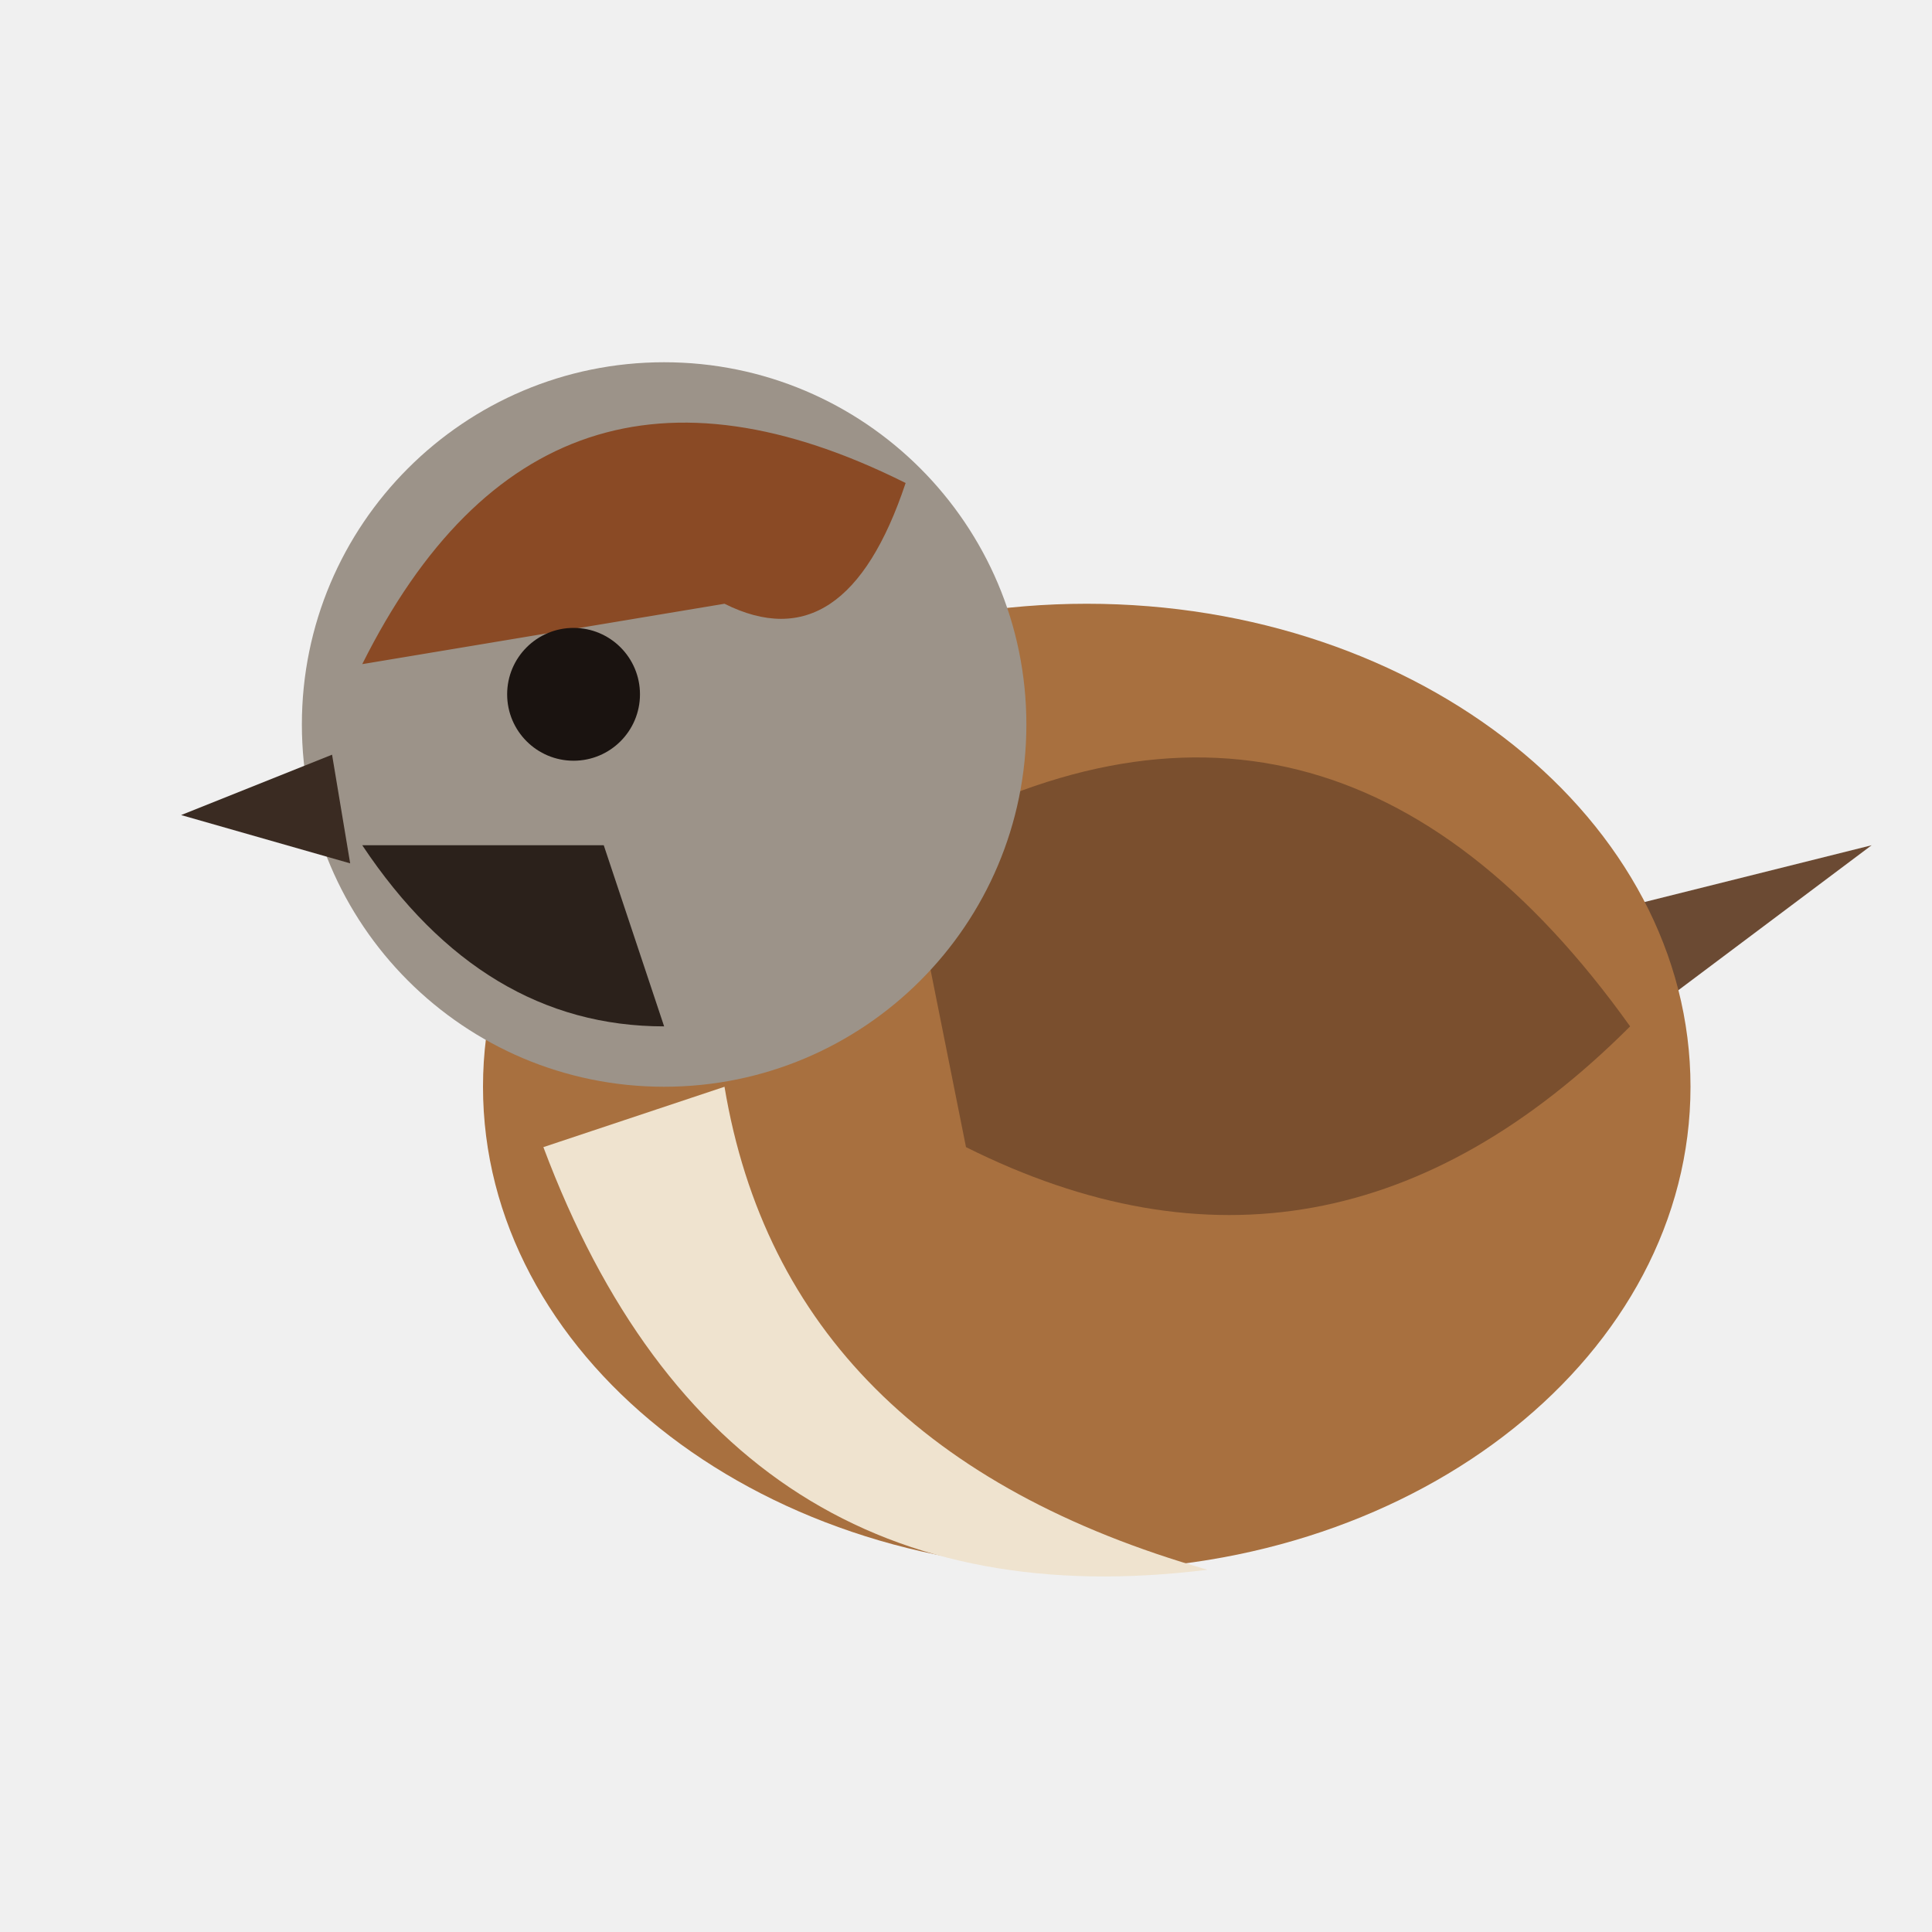
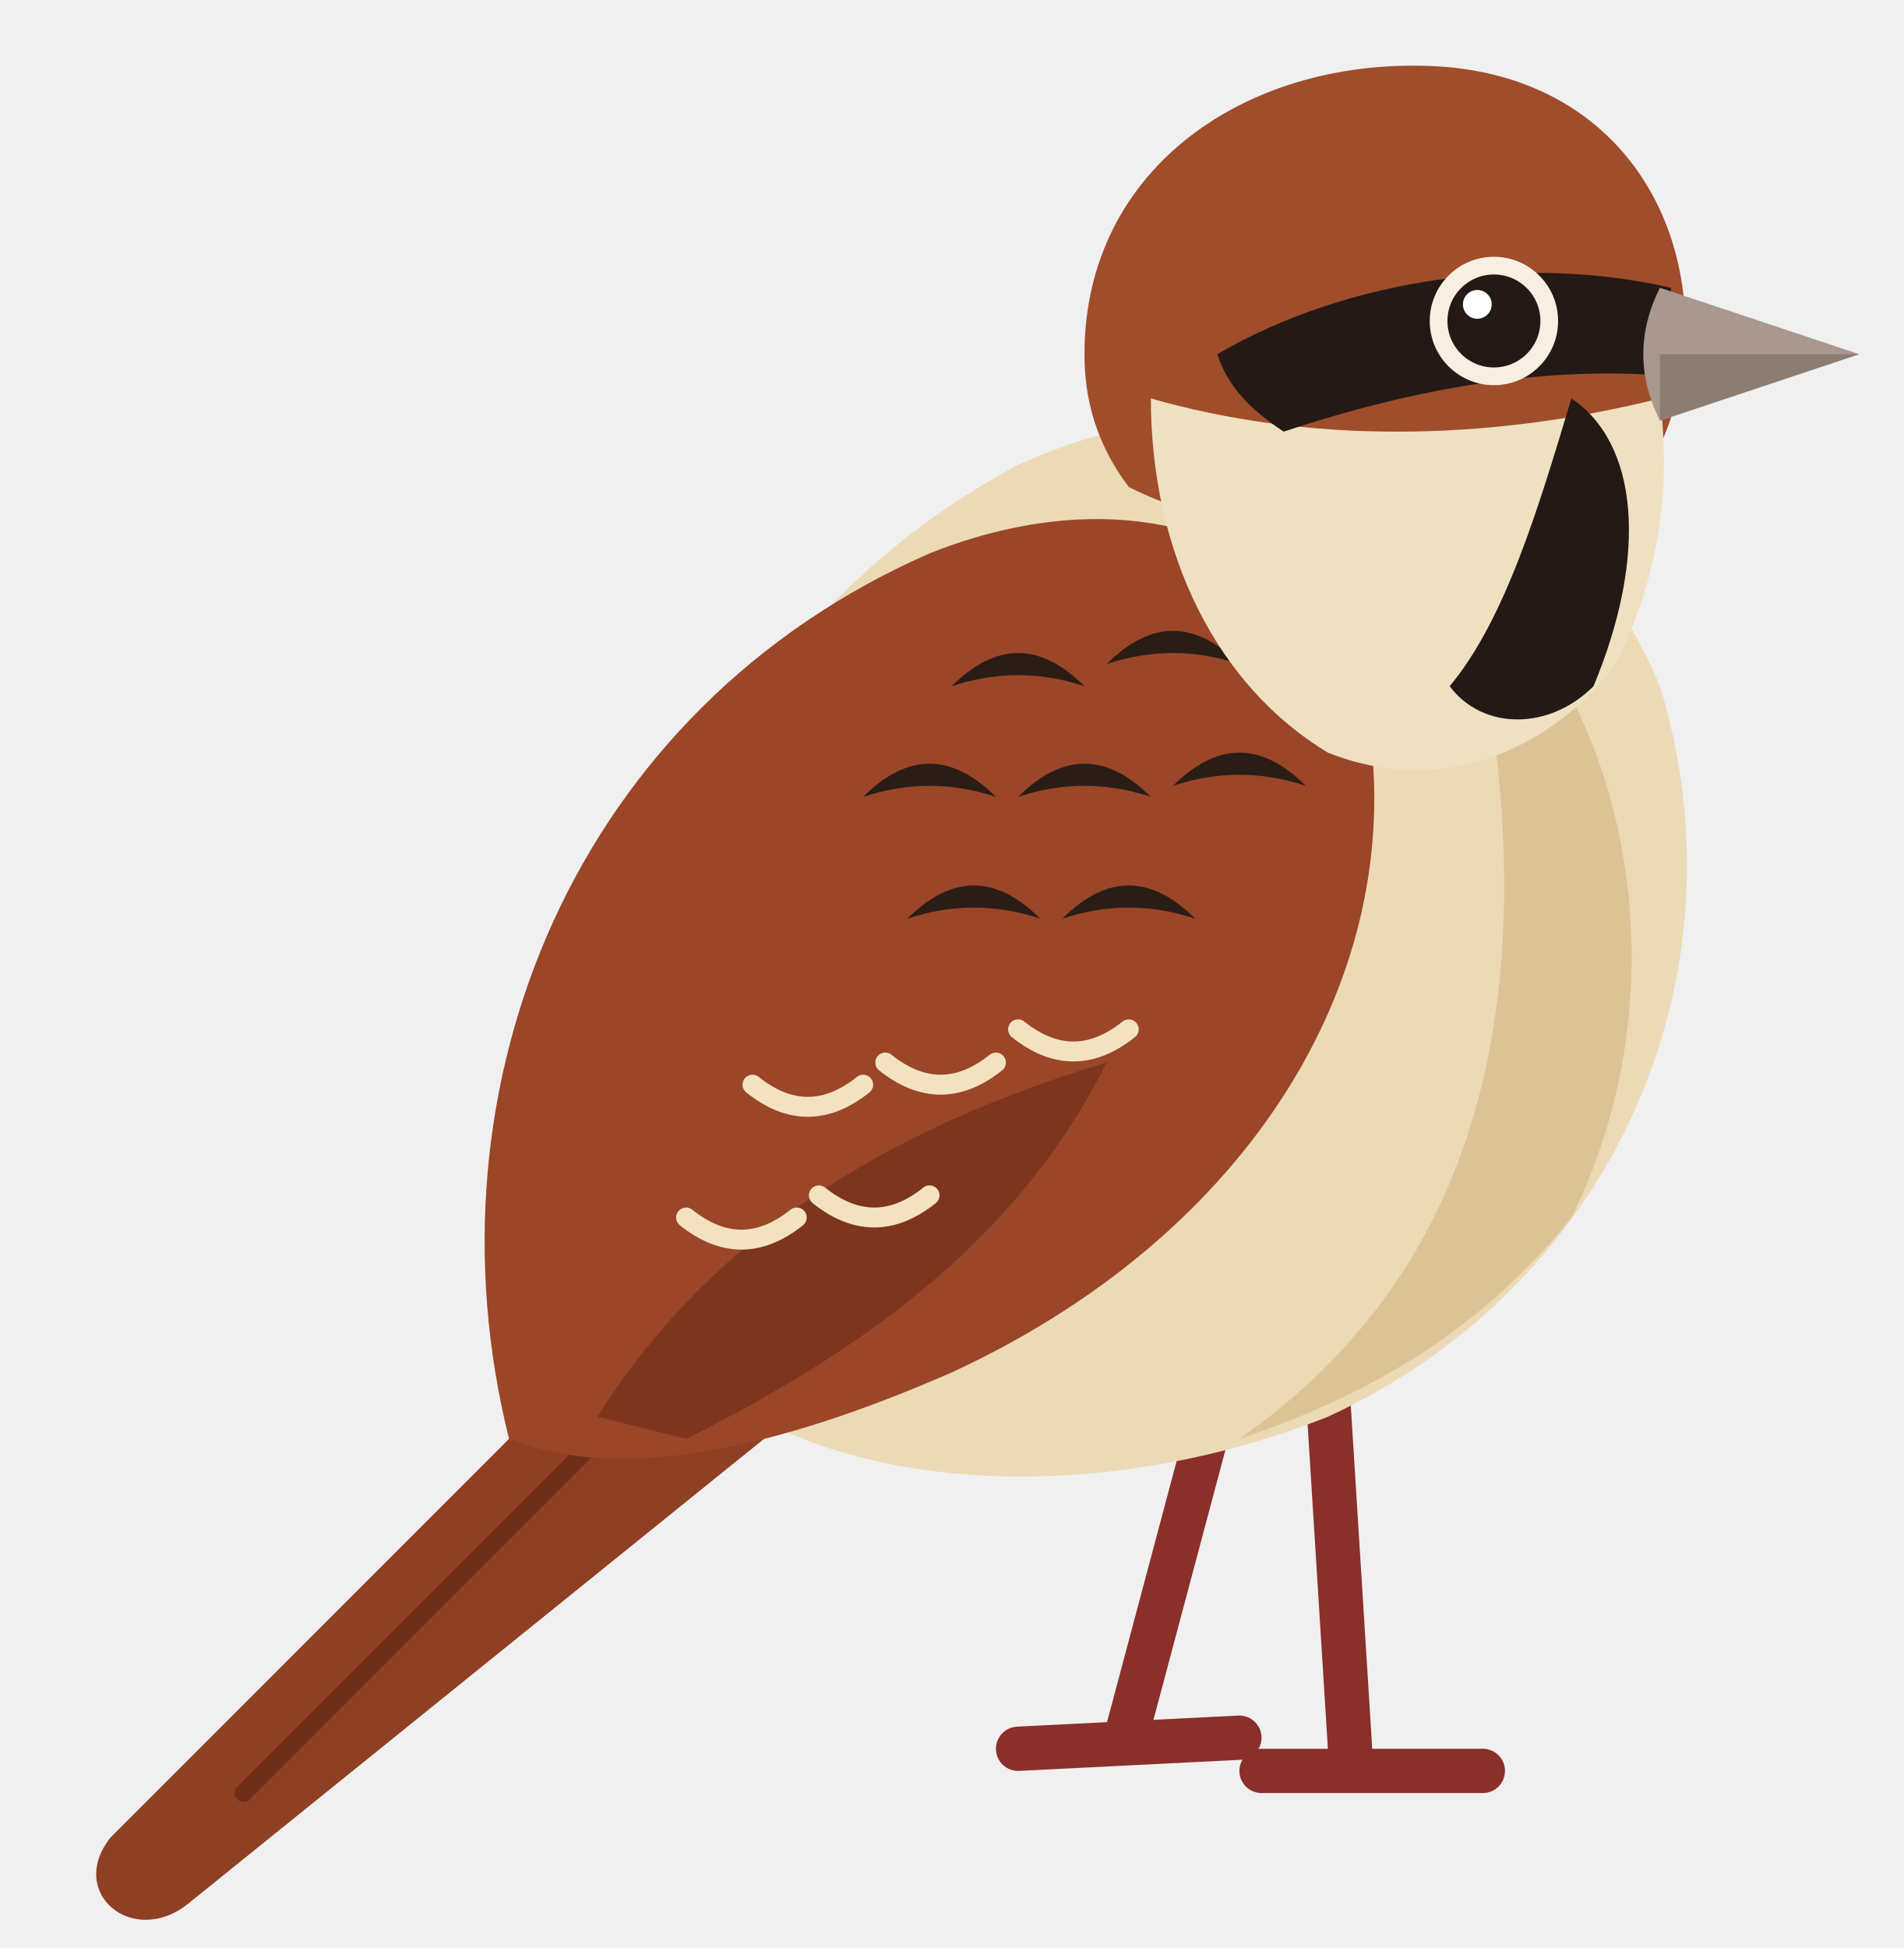
- <svg xmlns="http://www.w3.org/2000/svg" viewBox="0 0 32 32">
-   <path d="M27 15l4-1-4 3z" fill="#6b4a33" />
-   <ellipse cx="18" cy="18" rx="10" ry="8" fill="#a8703f" />
-   <path d="M9 19q3 8 11 7-7-2-8-8z" fill="#efe3cf" />
-   <path d="M15 14q7-4 12 3-5 5-11 2z" fill="#7a4f2e" />
-   <circle cx="11" cy="12" r="6" fill="#9c9389" />
-   <path d="M6 11q3-6 9-3-1 3-3 2z" fill="#8a4a25" />
-   <path d="M6 14q2 3 5 3l-1-3z" fill="#2b211b" />
-   <circle cx="9.5" cy="11.5" r="1.1" fill="#1a1310" />
-   <path d="M5.5 12.5L3 13.5l2.8.8z" fill="#3a2b22" />
+ <svg xmlns="http://www.w3.org/2000/svg" viewBox="18 20 172 176">
+   <path d="M78 136 L28 186 C24 191 30 196 35 192 L92 146Z" fill="#8f3f24" />
+   <path d="M84 138 L40 182" stroke="#6e2f1a" stroke-width="1.6" stroke-linecap="round" />
+   <path d="M128 146 L120 176 M138 146 L140 178" stroke="#8a2f2a" stroke-width="4" stroke-linecap="round" />
+   <path d="M110 178 L130 177 M132 180 L152 180" stroke="#8a2f2a" stroke-width="4" stroke-linecap="round" />
+   <path d="M78 142 C68 112 80 78 110 62 C132 52 158 58 168 82 C176 108 164 136 138 148 C118 156 92 156 78 142Z" fill="#ecdab6" />
+   <path d="M150 70 C166 84 170 110 160 130 C152 140 142 146 130 150 C150 136 160 112 150 70Z" fill="#dcc396" />
+   <path d="M64 150 C56 118 70 84 102 70 C122 62 140 70 142 88 C144 110 130 132 104 144 C88 151 74 154 64 150Z" fill="#9b4628" />
+   <path d="M72 148 C82 132 98 122 118 116 C110 132 96 142 80 150Z" fill="#7d351d" />
+   <g fill="#2a1d16">
+     <path d="M104 82 q6 -6 12 0 q-6 -2 -12 0z" />
+     <path d="M118 80 q6 -6 12 0 q-6 -2 -12 0z" />
+     <path d="M96 92 q6 -6 12 0 q-6 -2 -12 0z" />
+     <path d="M110 92 q6 -6 12 0 q-6 -2 -12 0z" />
+     <path d="M124 91 q6 -6 12 0 q-6 -2 -12 0z" />
+     <path d="M100 103 q6 -6 12 0 q-6 -2 -12 0z" />
+     <path d="M114 103 q6 -6 12 0 q-6 -2 -12 0z" />
+   </g>
+   <path d="M86 118 q5 4 10 0 M98 116 q5 4 10 0 M110 113 q5 4 10 0 M80 130 q5 4 10 0 M92 128 q5 4 10 0" stroke="#f3e2c0" stroke-width="1.8" fill="none" stroke-linecap="round" />
+   <path d="M116 52 C116 35 131 25 148 26 C164 27 172 40 170 54 C168 64 162 70 154 72 C140 70 128 68 120 64 C117 60 116 56 116 52Z" fill="#a04d2c" />
+   <path d="M122 56 C122 70 128 82 138 88 C148 92 158 88 164 80 C168 72 169 64 168 56 C152 60 136 60 122 56Z" fill="#efe0c2" />
+   <path d="M128 52 C140 45 156 43 169 46 L169 54 C158 53 146 55 134 59 C131 57 129 55 128 52Z" fill="#231915" />
+   <path d="M160 56 C166 60 167 70 162 82 C158 86 152 86 149 82 C154 76 157 66 160 56Z" fill="#231915" />
+   <circle cx="153" cy="49" r="5" fill="#231915" stroke="#f7efe2" stroke-width="1.6" />
+   <circle cx="151.5" cy="47.5" r="1.3" fill="#fff" />
+   <path d="M168 46 L186 52 L168 58 C166 54 166 50 168 46Z" fill="#a8988d" />
+   <path d="M168 52 L186 52 L168 58Z" fill="#8c7d72" />
</svg>
